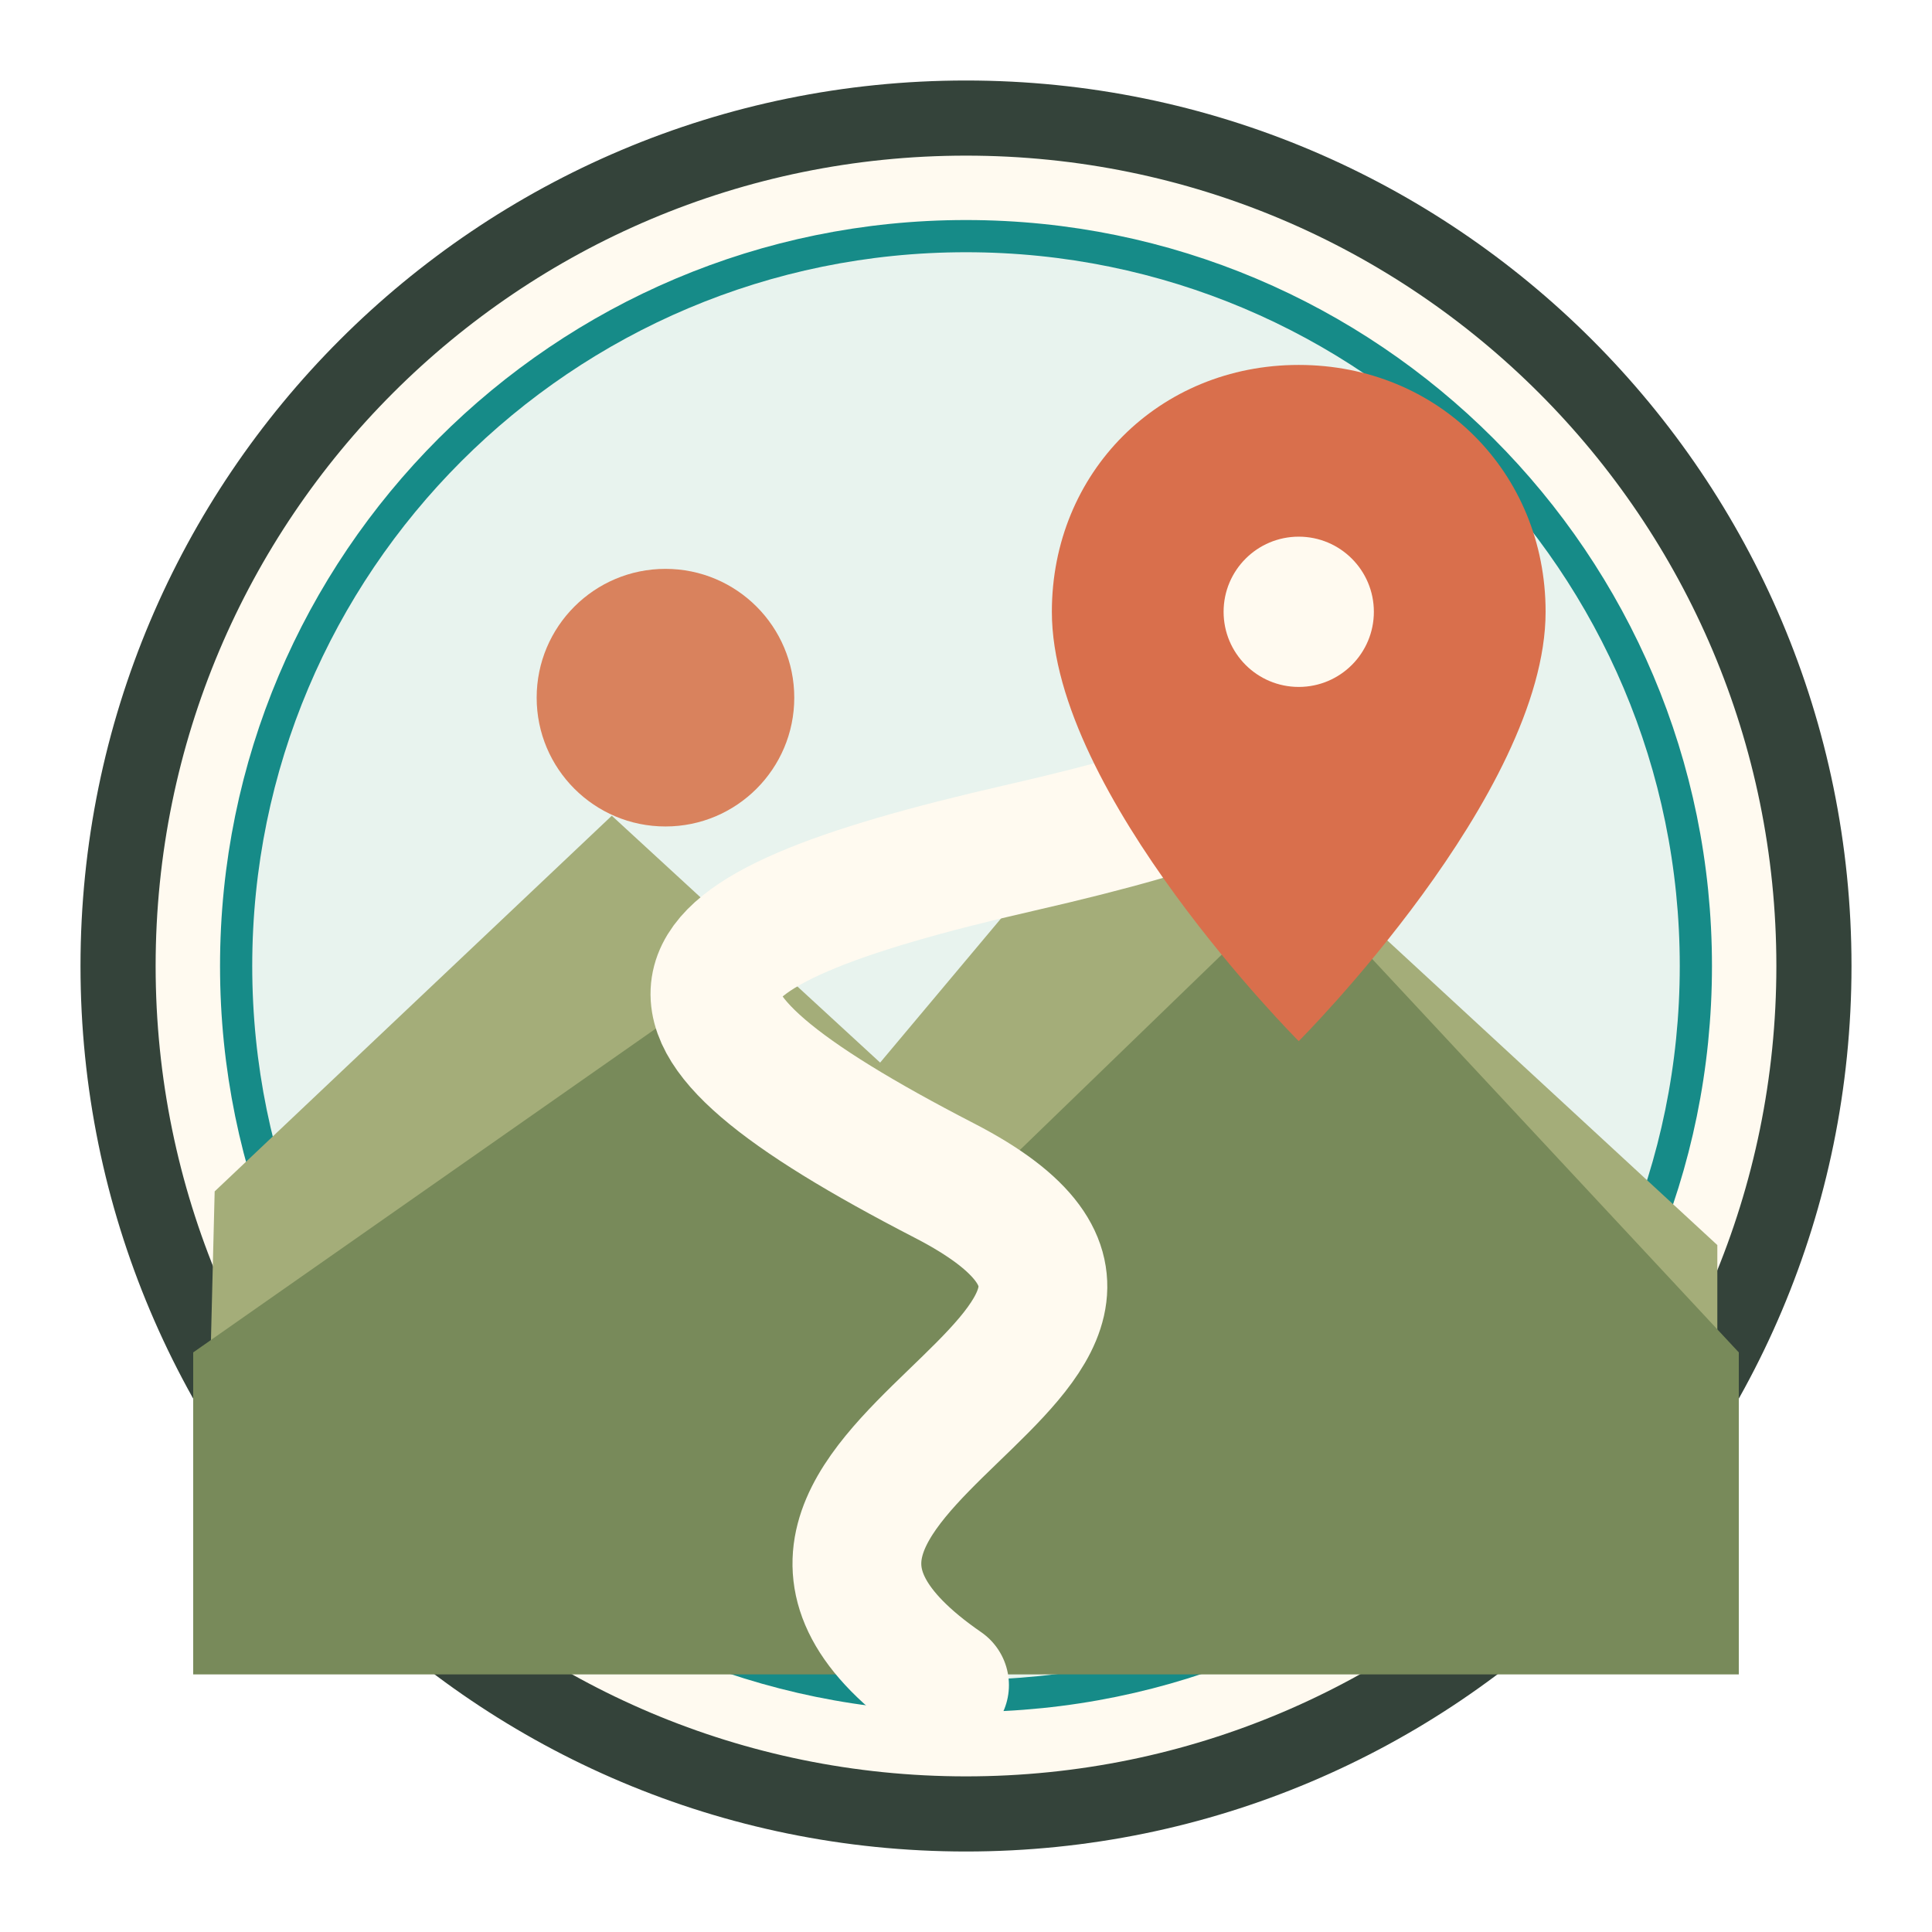
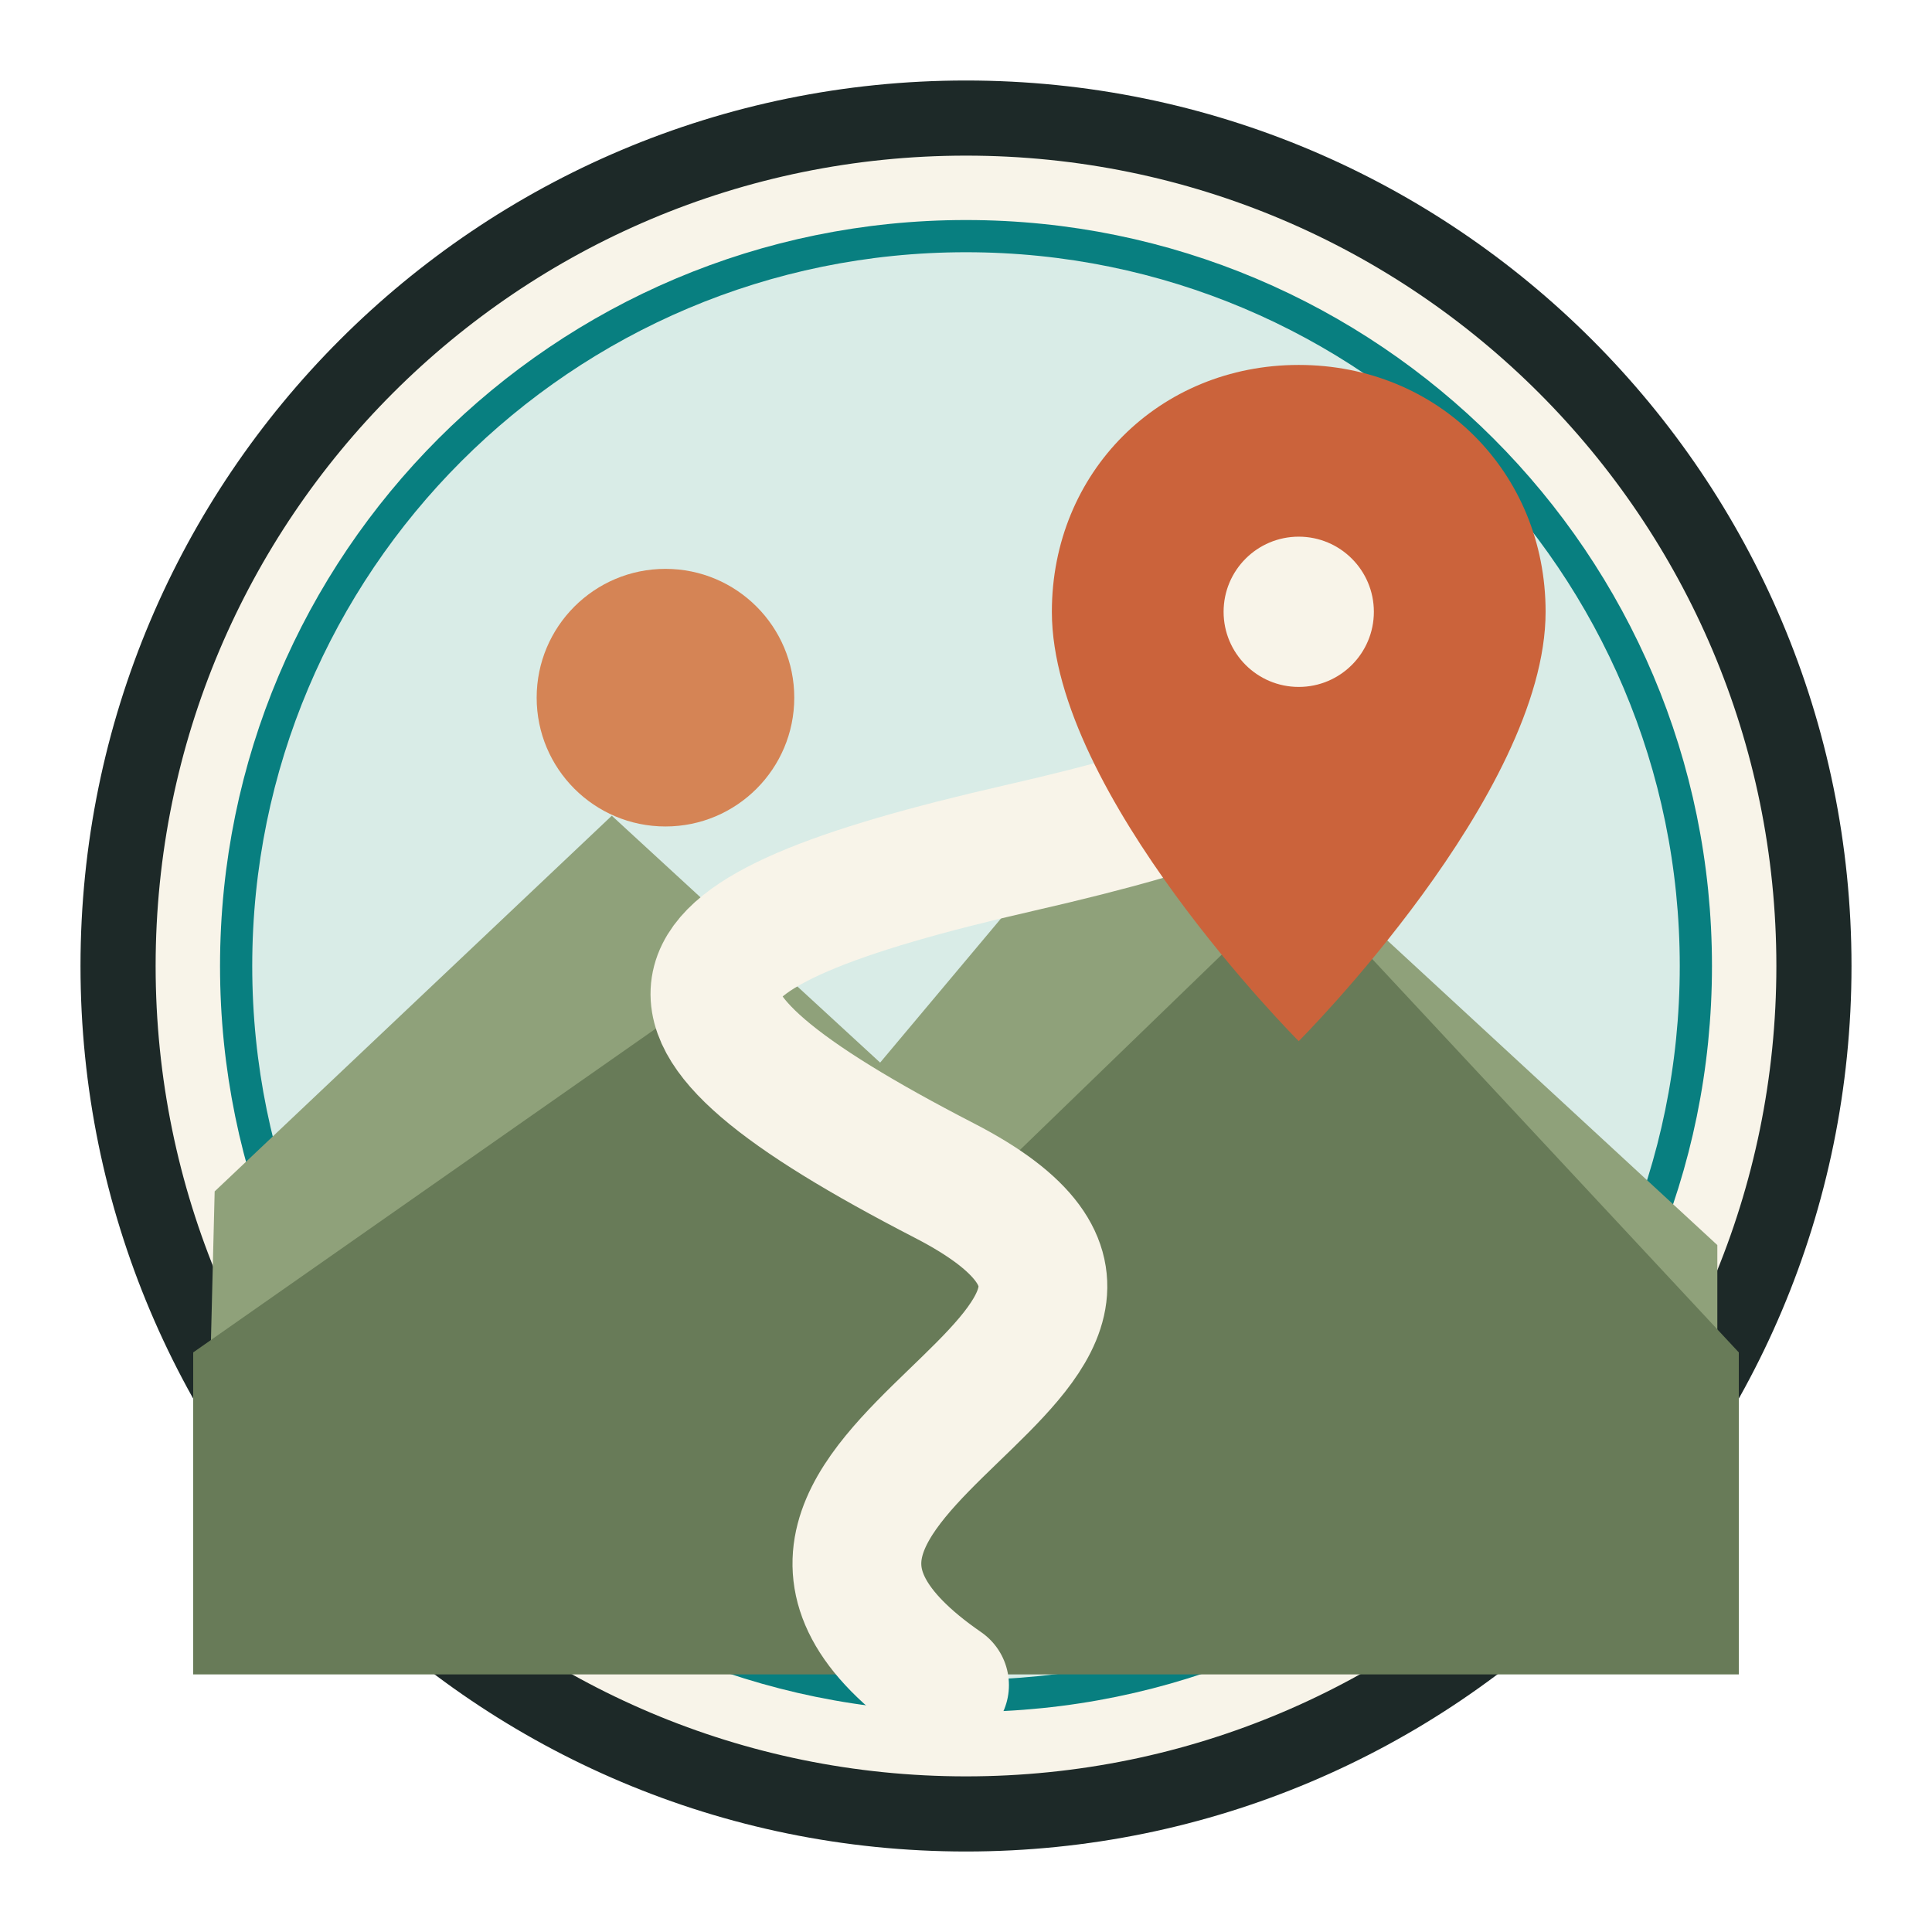
<svg xmlns="http://www.w3.org/2000/svg" viewBox="0 0 180 180" role="img" aria-label="Born to Wander passport stamp">
-   <circle cx="90" cy="90" r="79" fill="#fffaf0" stroke="#34433a" stroke-width="7" />
-   <circle cx="90" cy="90" r="68" fill="#e8f3ee" stroke="#168b88" stroke-width="3" />
-   <circle cx="62" cy="65" r="12" fill="#d9825d" />
-   <path d="M20 111L57 76 82 99 108 68 160 116V151H19Z" fill="#a4ad79" />
-   <path d="M18 126L68 91 90 112 121 82 162 126V156H18Z" fill="#788a5a" />
-   <path d="M88 157C59 137 119 126 88 110S60 87 95 79 126 66 121 53" fill="none" stroke="#fffaf0" stroke-width="12" stroke-linecap="round" />
-   <path d="M121 34c-13 0-23 10-23 23 0 17 23 40 23 40s23-23 23-40c0-13-10-23-23-23z" fill="#d96f4c" />
-   <circle cx="121" cy="57" r="7" fill="#fffaf0" />
+   <circle cx="90" cy="90" r="79" fill="#f8f4e9" stroke="#1d2928" stroke-width="7" />
+   <circle cx="90" cy="90" r="68" fill="#d9ece7" stroke="#087f80" stroke-width="3" />
+   <circle cx="62" cy="65" r="12" fill="#d58455" />
+   <path d="M20 111L57 76 82 99 108 68 160 116V151H19Z" fill="#8fa17a" />
+   <path d="M18 126L68 91 90 112 121 82 162 126V156H18Z" fill="#687b58" />
+   <path d="M88 157C59 137 119 126 88 110S60 87 95 79 126 66 121 53" fill="none" stroke="#f8f4e9" stroke-width="12" stroke-linecap="round" />
+   <path d="M121 34c-13 0-23 10-23 23 0 17 23 40 23 40s23-23 23-40c0-13-10-23-23-23z" fill="#cb633b" />
+   <circle cx="121" cy="57" r="7" fill="#f8f4e9" />
</svg>
